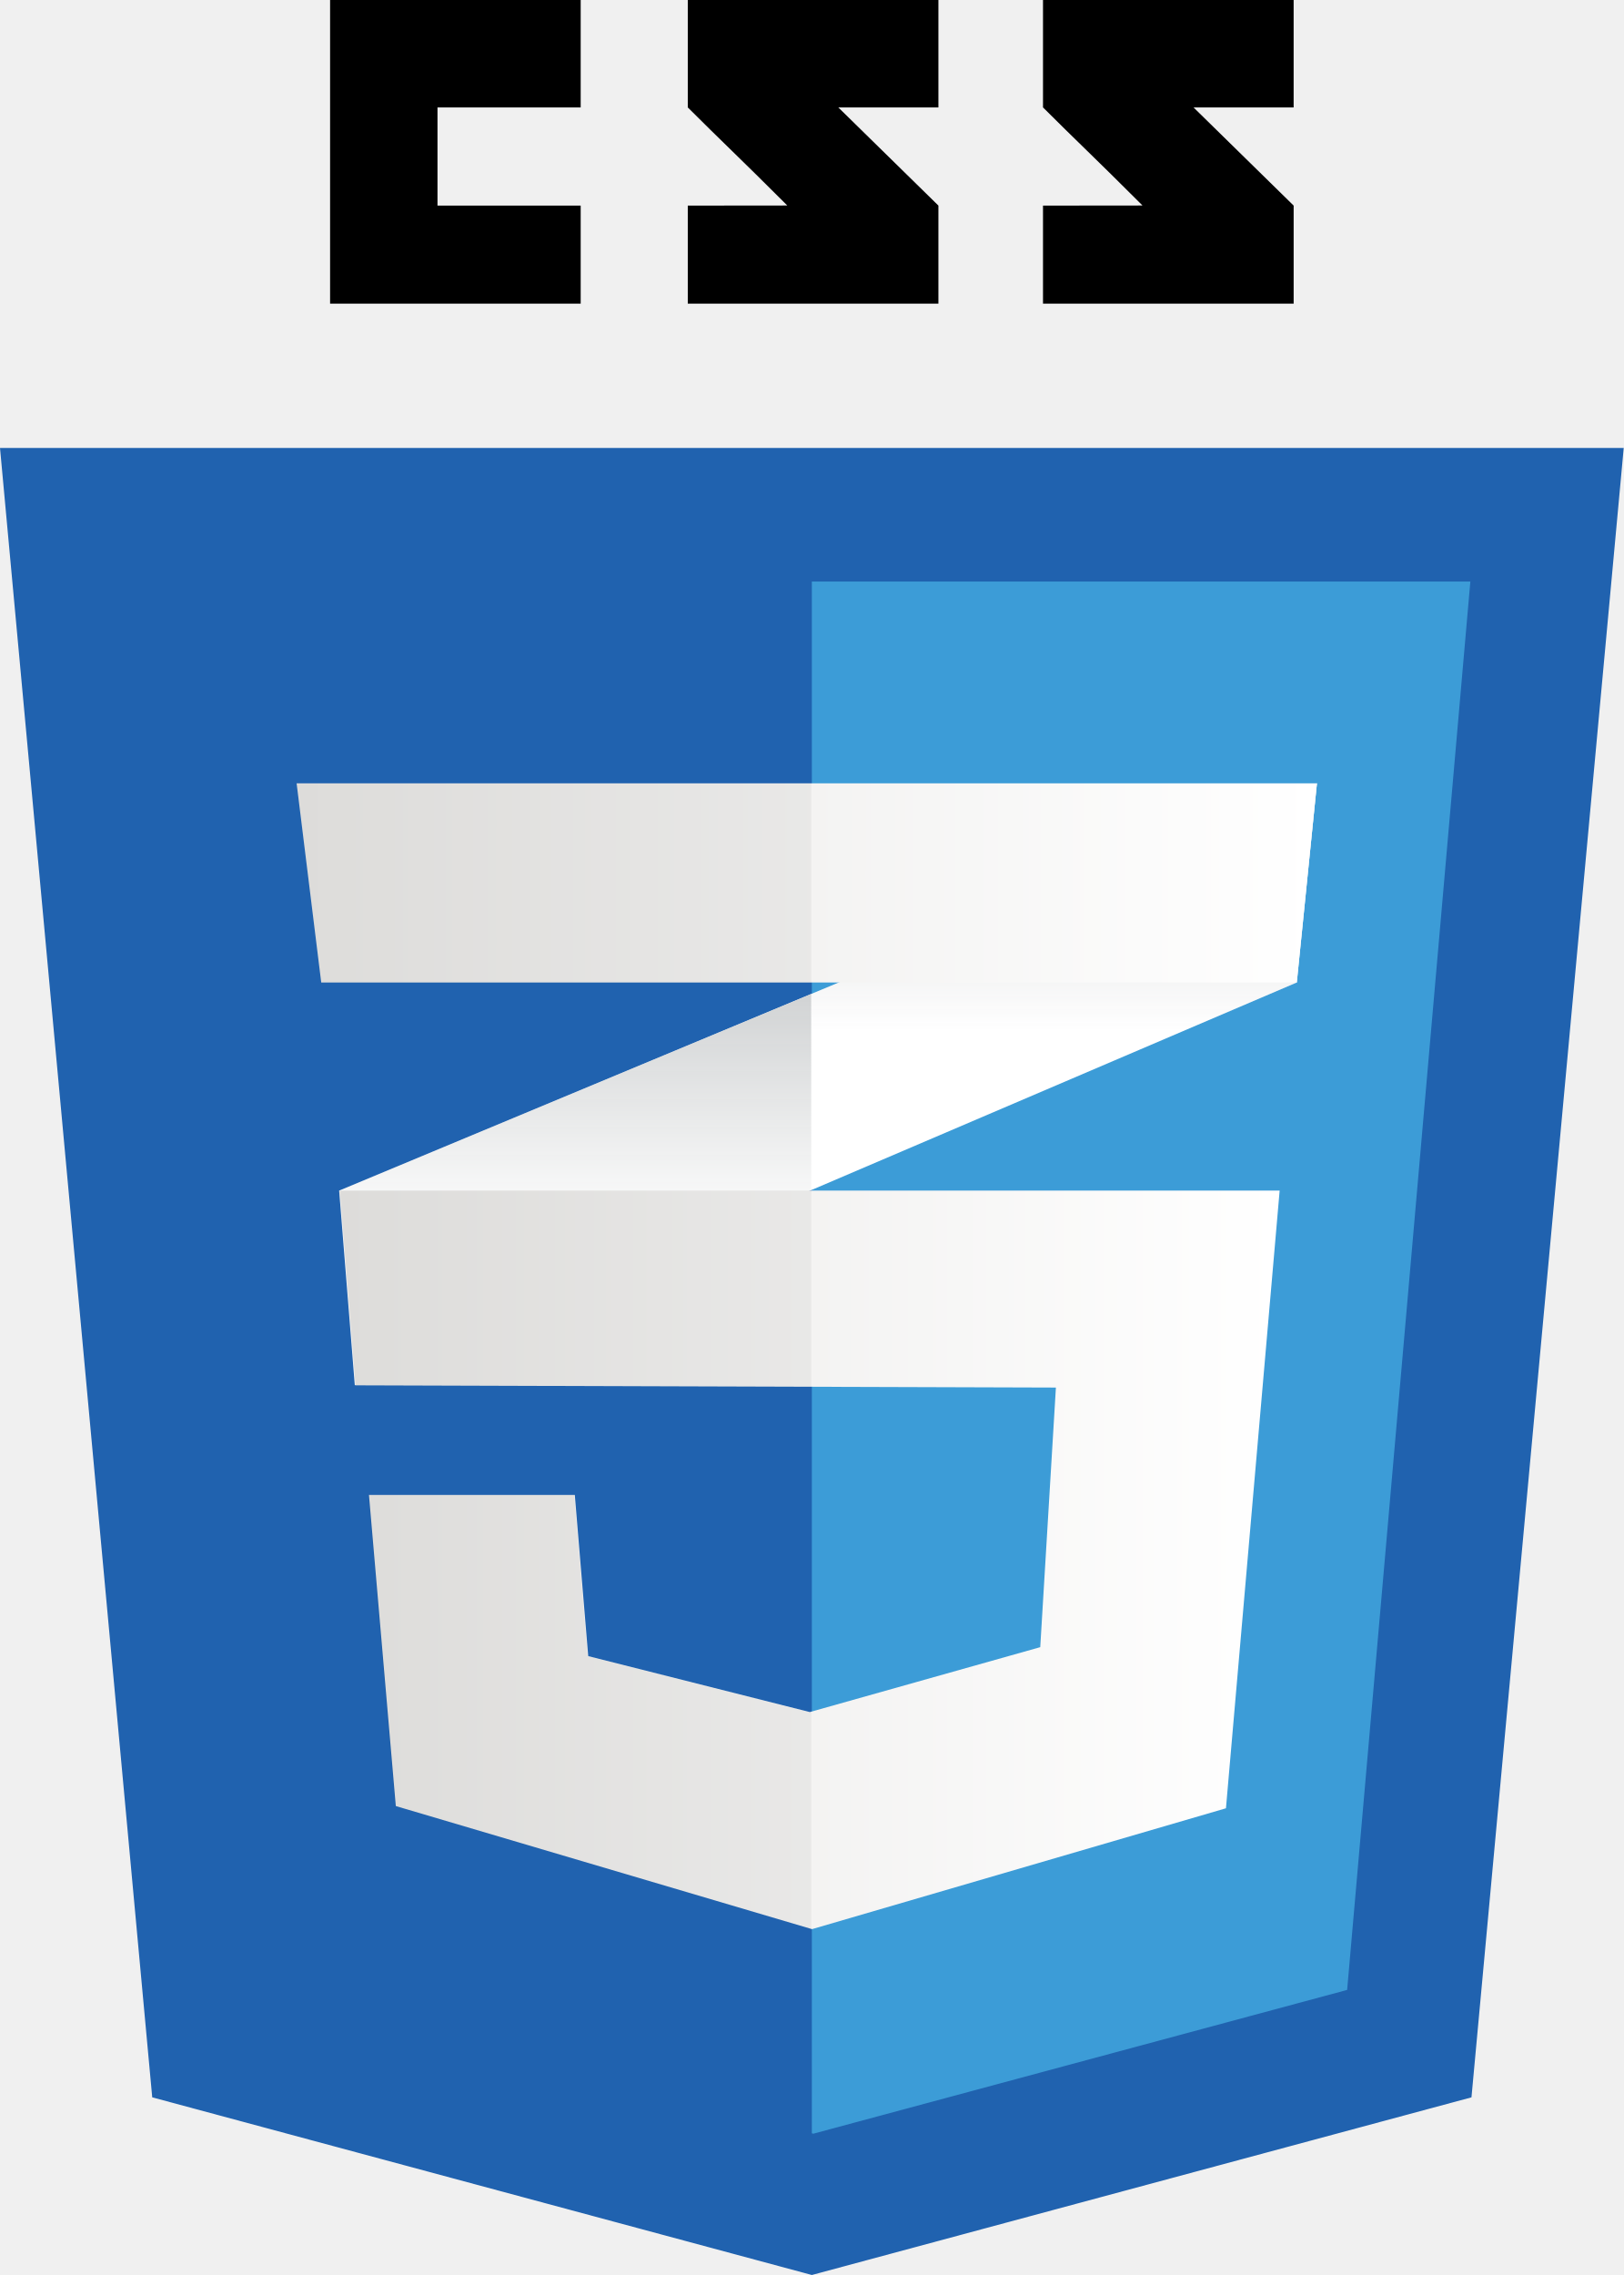
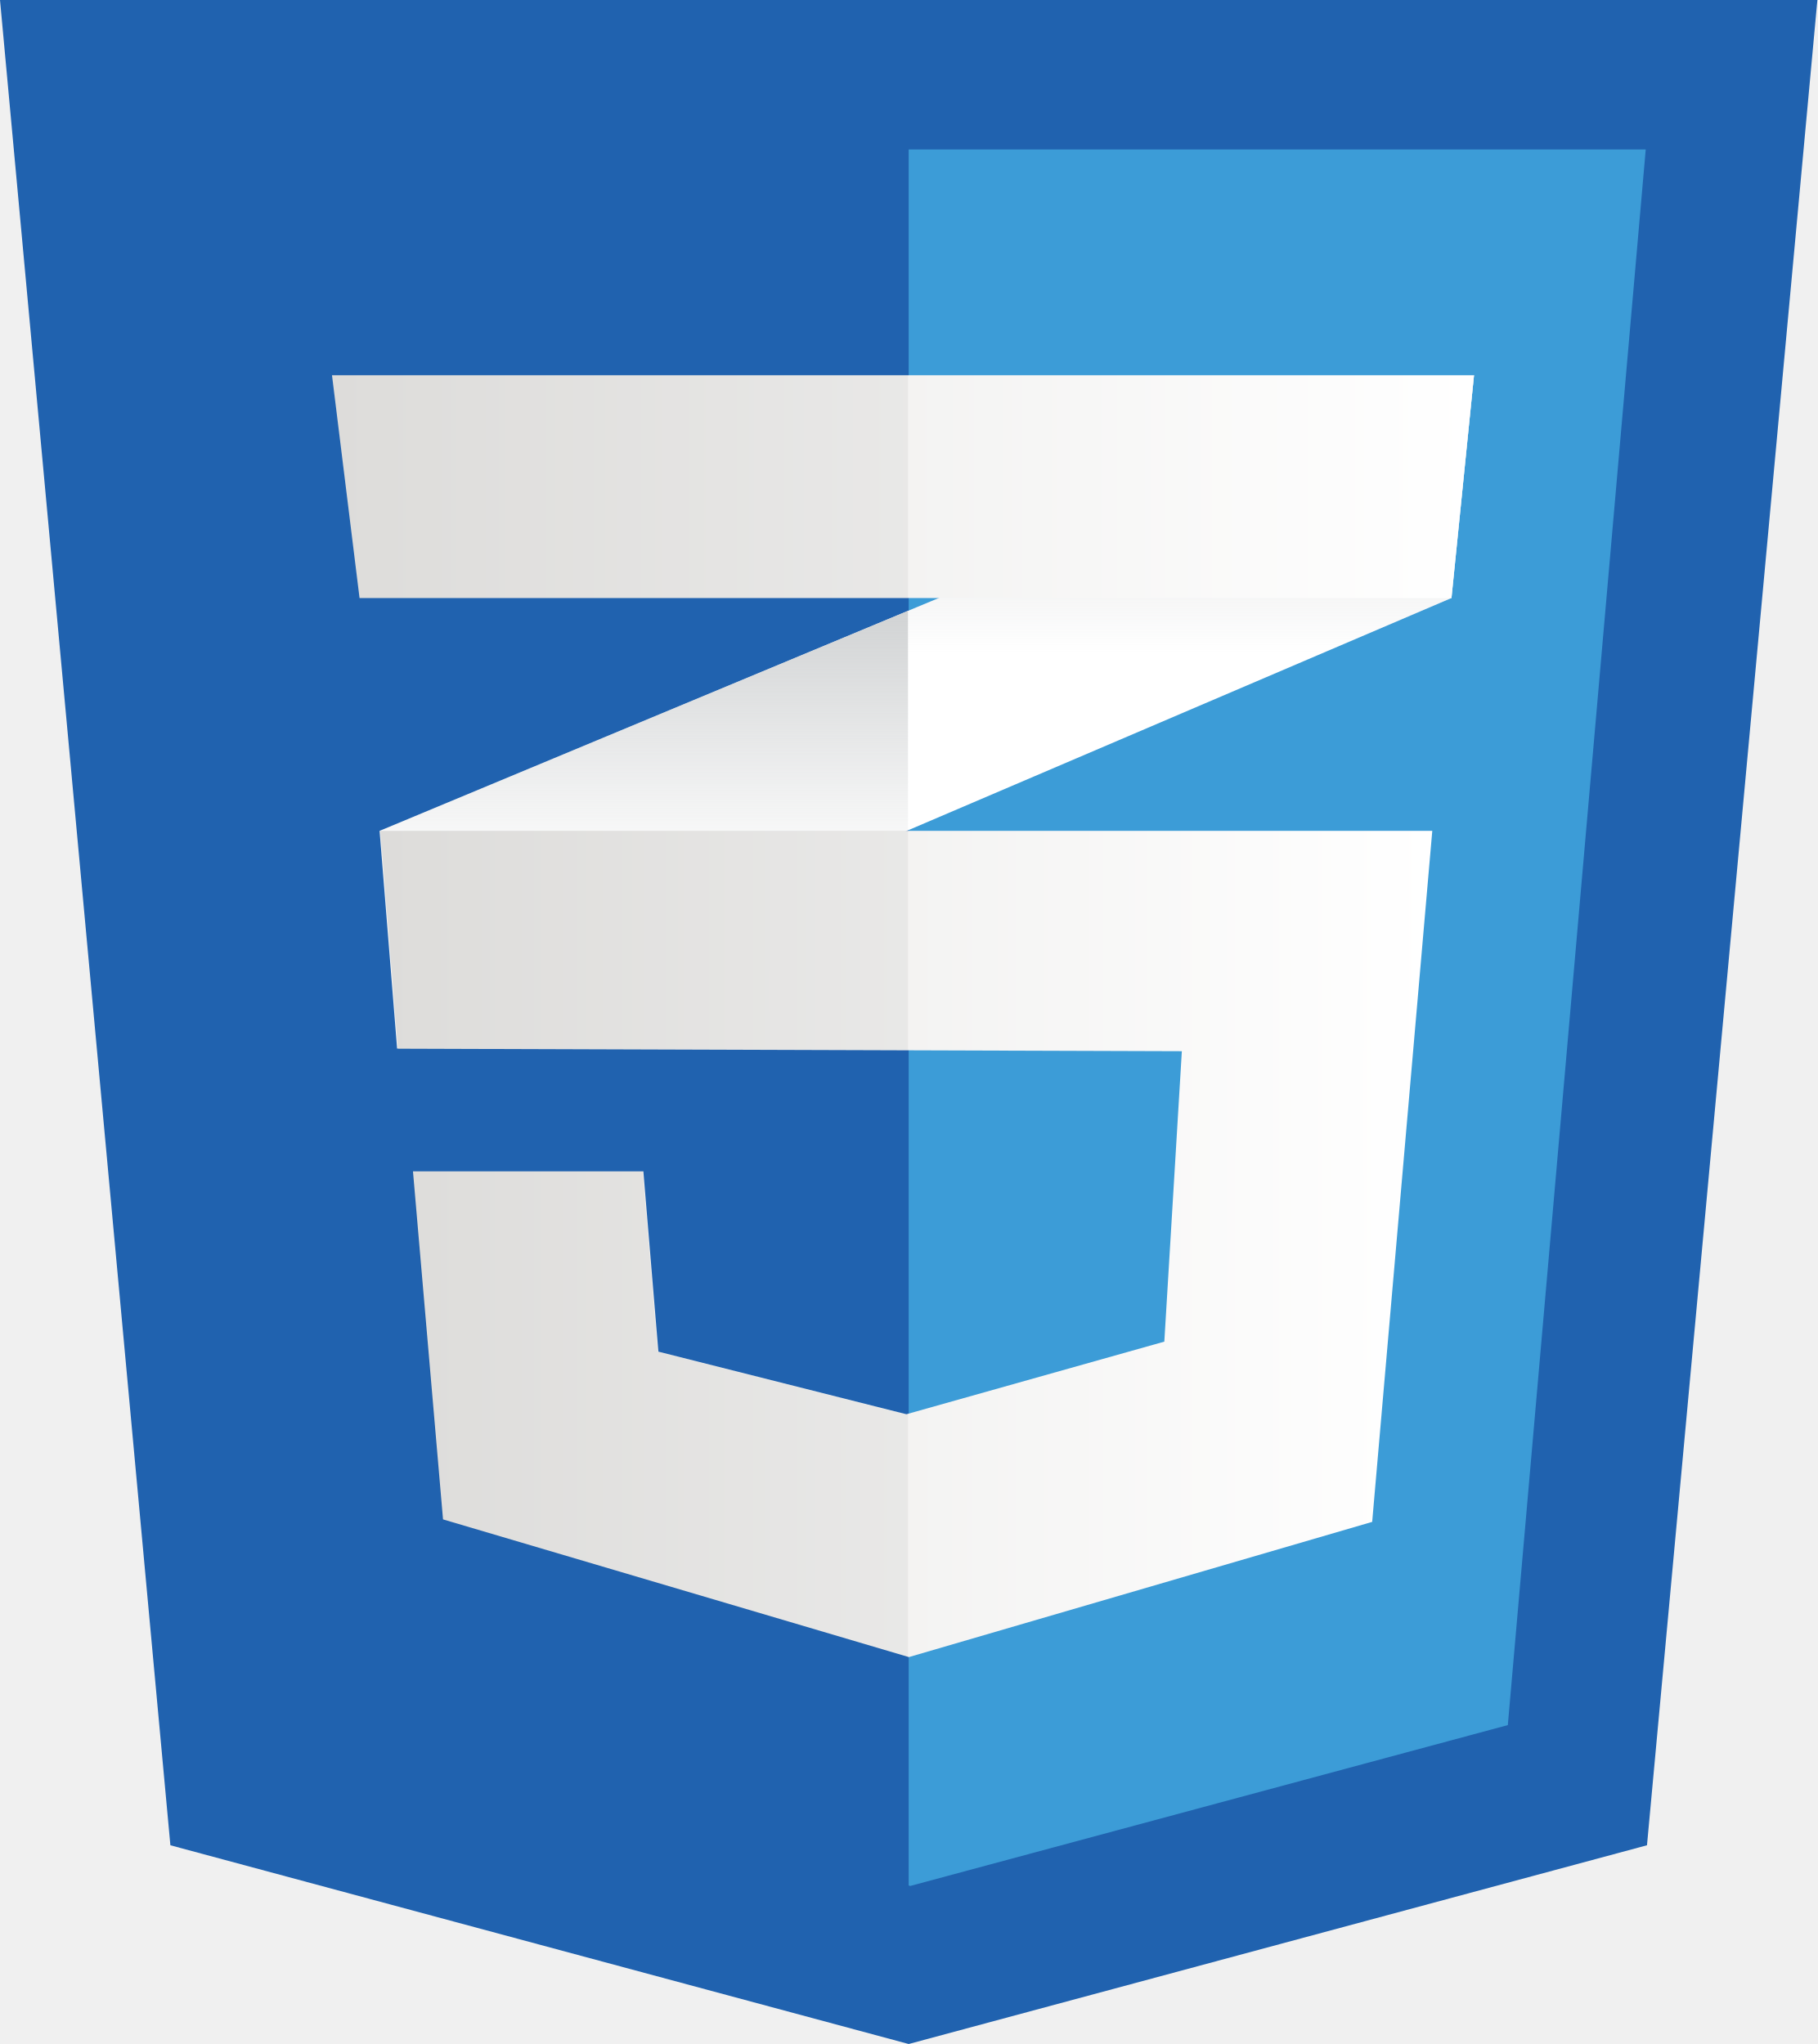
- <svg xmlns="http://www.w3.org/2000/svg" width="96.64mm" height="135.374mm" viewBox="0 0 96.64 135.374" version="1.1" id="svg1">
+ <svg xmlns="http://www.w3.org/2000/svg" width="96.64mm" height="108.719mm" viewBox="0 0 96.64 108.719" version="1.1" id="svg1">
  <defs id="defs1">
    <linearGradient id="a" gradientUnits="userSpaceOnUse" x1="-825.508" y1="1338.301" x2="-825.508" y2="1419.102" gradientTransform="matrix(0.2882269,0,0,-0.2882269,382.2348,521.8792)">
      <stop offset=".387" stop-color="#d1d3d4" stop-opacity="0" id="stop5" />
      <stop offset="1" stop-color="#d1d3d4" id="stop6" />
    </linearGradient>
    <linearGradient id="b" gradientUnits="userSpaceOnUse" x1="-724.552" y1="1378.602" x2="-724.552" y2="1462.591" gradientTransform="matrix(0.2882269,0,0,-0.2882269,382.2348,521.8792)">
      <stop offset=".387" stop-color="#d1d3d4" stop-opacity="0" id="stop7" />
      <stop offset="1" stop-color="#d1d3d4" id="stop8" />
    </linearGradient>
    <linearGradient id="c" gradientUnits="userSpaceOnUse" x1="-874.103" y1="1302.263" x2="-680.039" y2="1302.263" gradientTransform="matrix(0.2882269,0,0,-0.2882269,382.2348,521.8792)">
      <stop offset="0" stop-color="#e8e7e5" id="stop9" />
      <stop offset="1" stop-color="#fff" id="stop10" />
    </linearGradient>
    <linearGradient id="d" gradientUnits="userSpaceOnUse" x1="-883.032" y1="1442.031" x2="-672.341" y2="1442.031" gradientTransform="matrix(0.2882269,0,0,-0.2882269,382.2348,521.8792)">
      <stop offset="0" stop-color="#e8e7e5" id="stop11" />
      <stop offset="1" stop-color="#fff" id="stop12" />
    </linearGradient>
  </defs>
-   <g id="layer1" transform="translate(-110.0667,-53.71042)">
+   <g id="layer1" transform="translate(-110.0667,-80.36449)">
    <path d="m 197.646,178.513 -39.259,10.571 -39.26,-10.571 -9.06,-98.148 h 96.64 z" fill="#2062af" id="path2" style="stroke-width:0.288" />
    <path d="m 158.386,88.314 v 92.338 l 0.089,0.024 31.771,-8.555 7.333,-83.807 z" fill="#3c9cd7" id="path3" style="stroke-width:0.288" />
-     <path d="m 136.105,65.944 v -5.842 h 8.523 V 53.71 H 129.713 v 18.067 h 14.915 v -5.833 z m 23.855,-5.842 h 5.959 V 53.71 H 151.002 v 6.392 c 1.996,1.996 3.036,2.951 5.923,5.837 -1.687,0 -5.923,0.006 -5.923,0.006 v 5.832 h 14.917 v -5.833 z m 21.142,0 h 5.959 v -6.392 h -14.917 v 6.392 c 1.996,1.996 3.037,2.951 5.923,5.837 -1.687,0 -5.923,0.006 -5.923,0.006 v 5.832 h 14.918 v -5.833 z" id="path4" style="stroke-width:0.288" />
    <path d="m 158.351,112.855 -28.099,11.703 0.932,11.586 27.167,-11.616 28.899,-12.356 1.198,-11.852 z" fill="#ffffff" id="path5" style="stroke-width:0.288" />
    <path d="m 130.251,124.558 0.932,11.586 27.167,-11.616 v -11.673 z" fill="url(#a)" id="path6" style="fill:url(#a);stroke-width:0.288" />
    <path d="m 188.448,100.321 -30.097,12.535 v 11.673 l 28.899,-12.356 z" fill="url(#b)" id="path8" style="fill:url(#b);stroke-width:0.288" />
    <path d="m 130.295,124.558 0.932,11.586 41.685,0.133 -0.932,15.448 -13.717,3.862 -13.186,-3.329 -0.799,-9.589 h -12.252 l 1.598,18.511 24.772,7.324 24.637,-7.192 3.196,-36.756 z" fill="url(#c)" id="path10" style="fill:url(#c);stroke-width:0.288" />
    <path d="m 158.351,124.558 h -28.099 l 0.932,11.586 27.167,0.087 z m 0,30.992 -0.133,0.037 -13.184,-3.329 -0.799,-9.589 h -12.252 l 1.598,18.511 24.77,7.324 z" opacity="0.05" id="path11" style="stroke-width:0.288" />
    <path d="m 127.721,100.321 h 60.727 l -1.198,11.852 h -58.064 z" fill="url(#d)" id="path12" style="fill:url(#d);stroke-width:0.288" />
    <path d="m 158.351,100.321 h -30.63 l 1.465,11.852 h 29.165 z" opacity="0.05" id="path13" style="stroke-width:0.288" />
  </g>
</svg>
